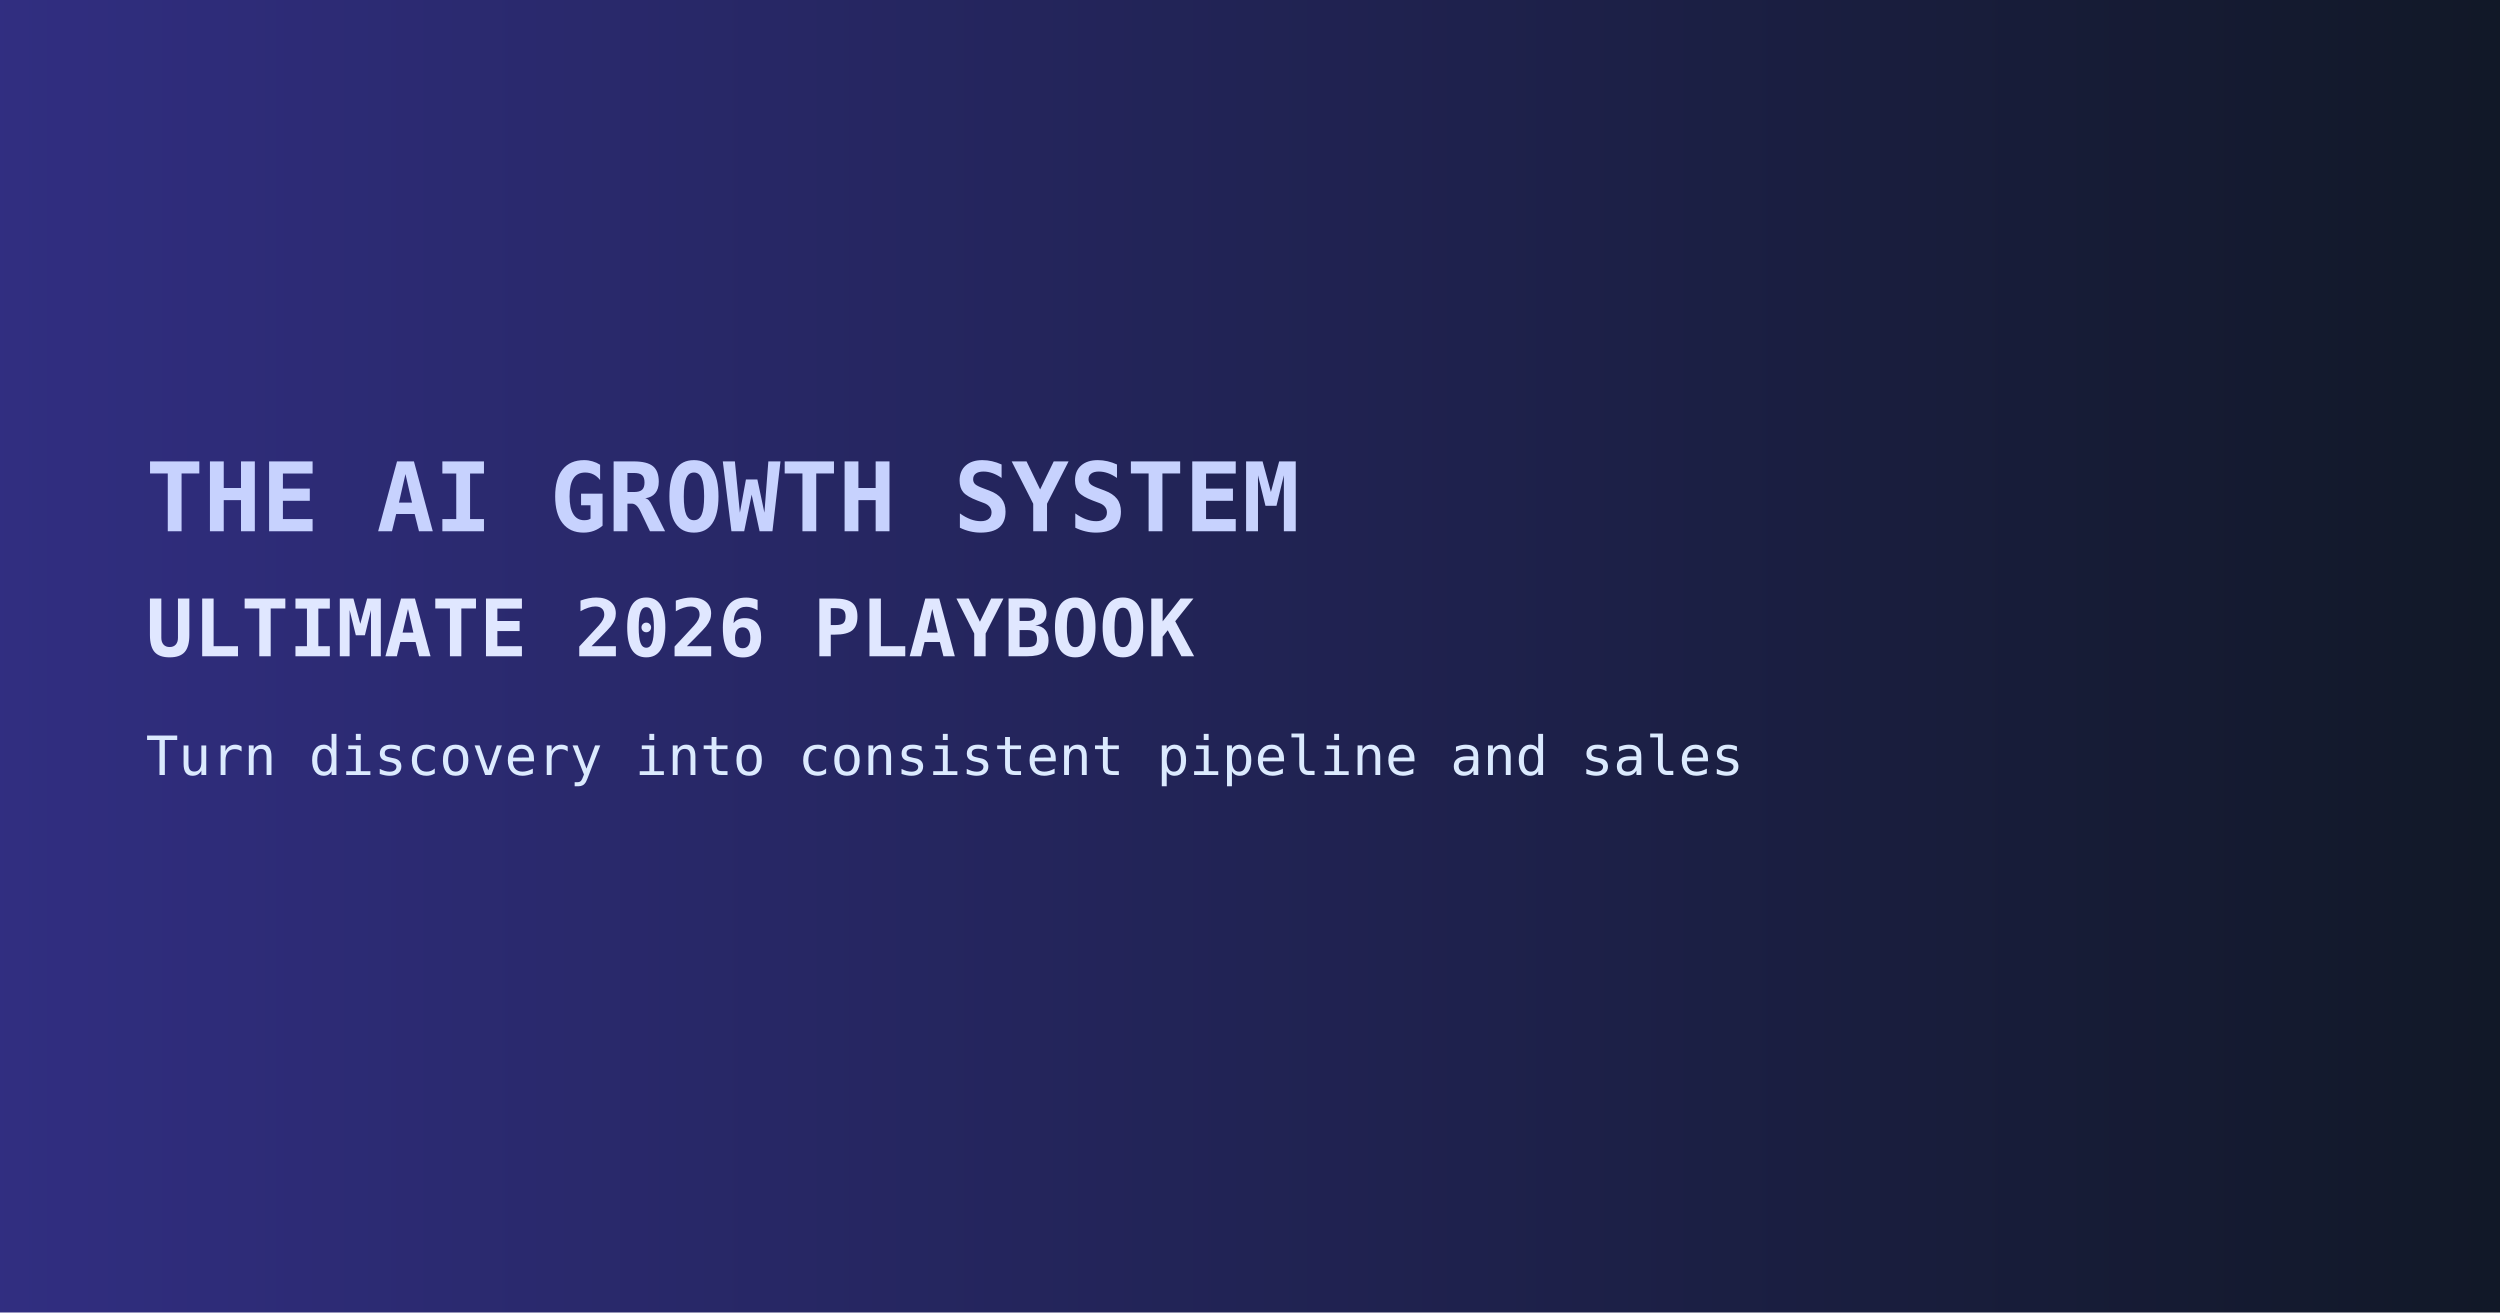
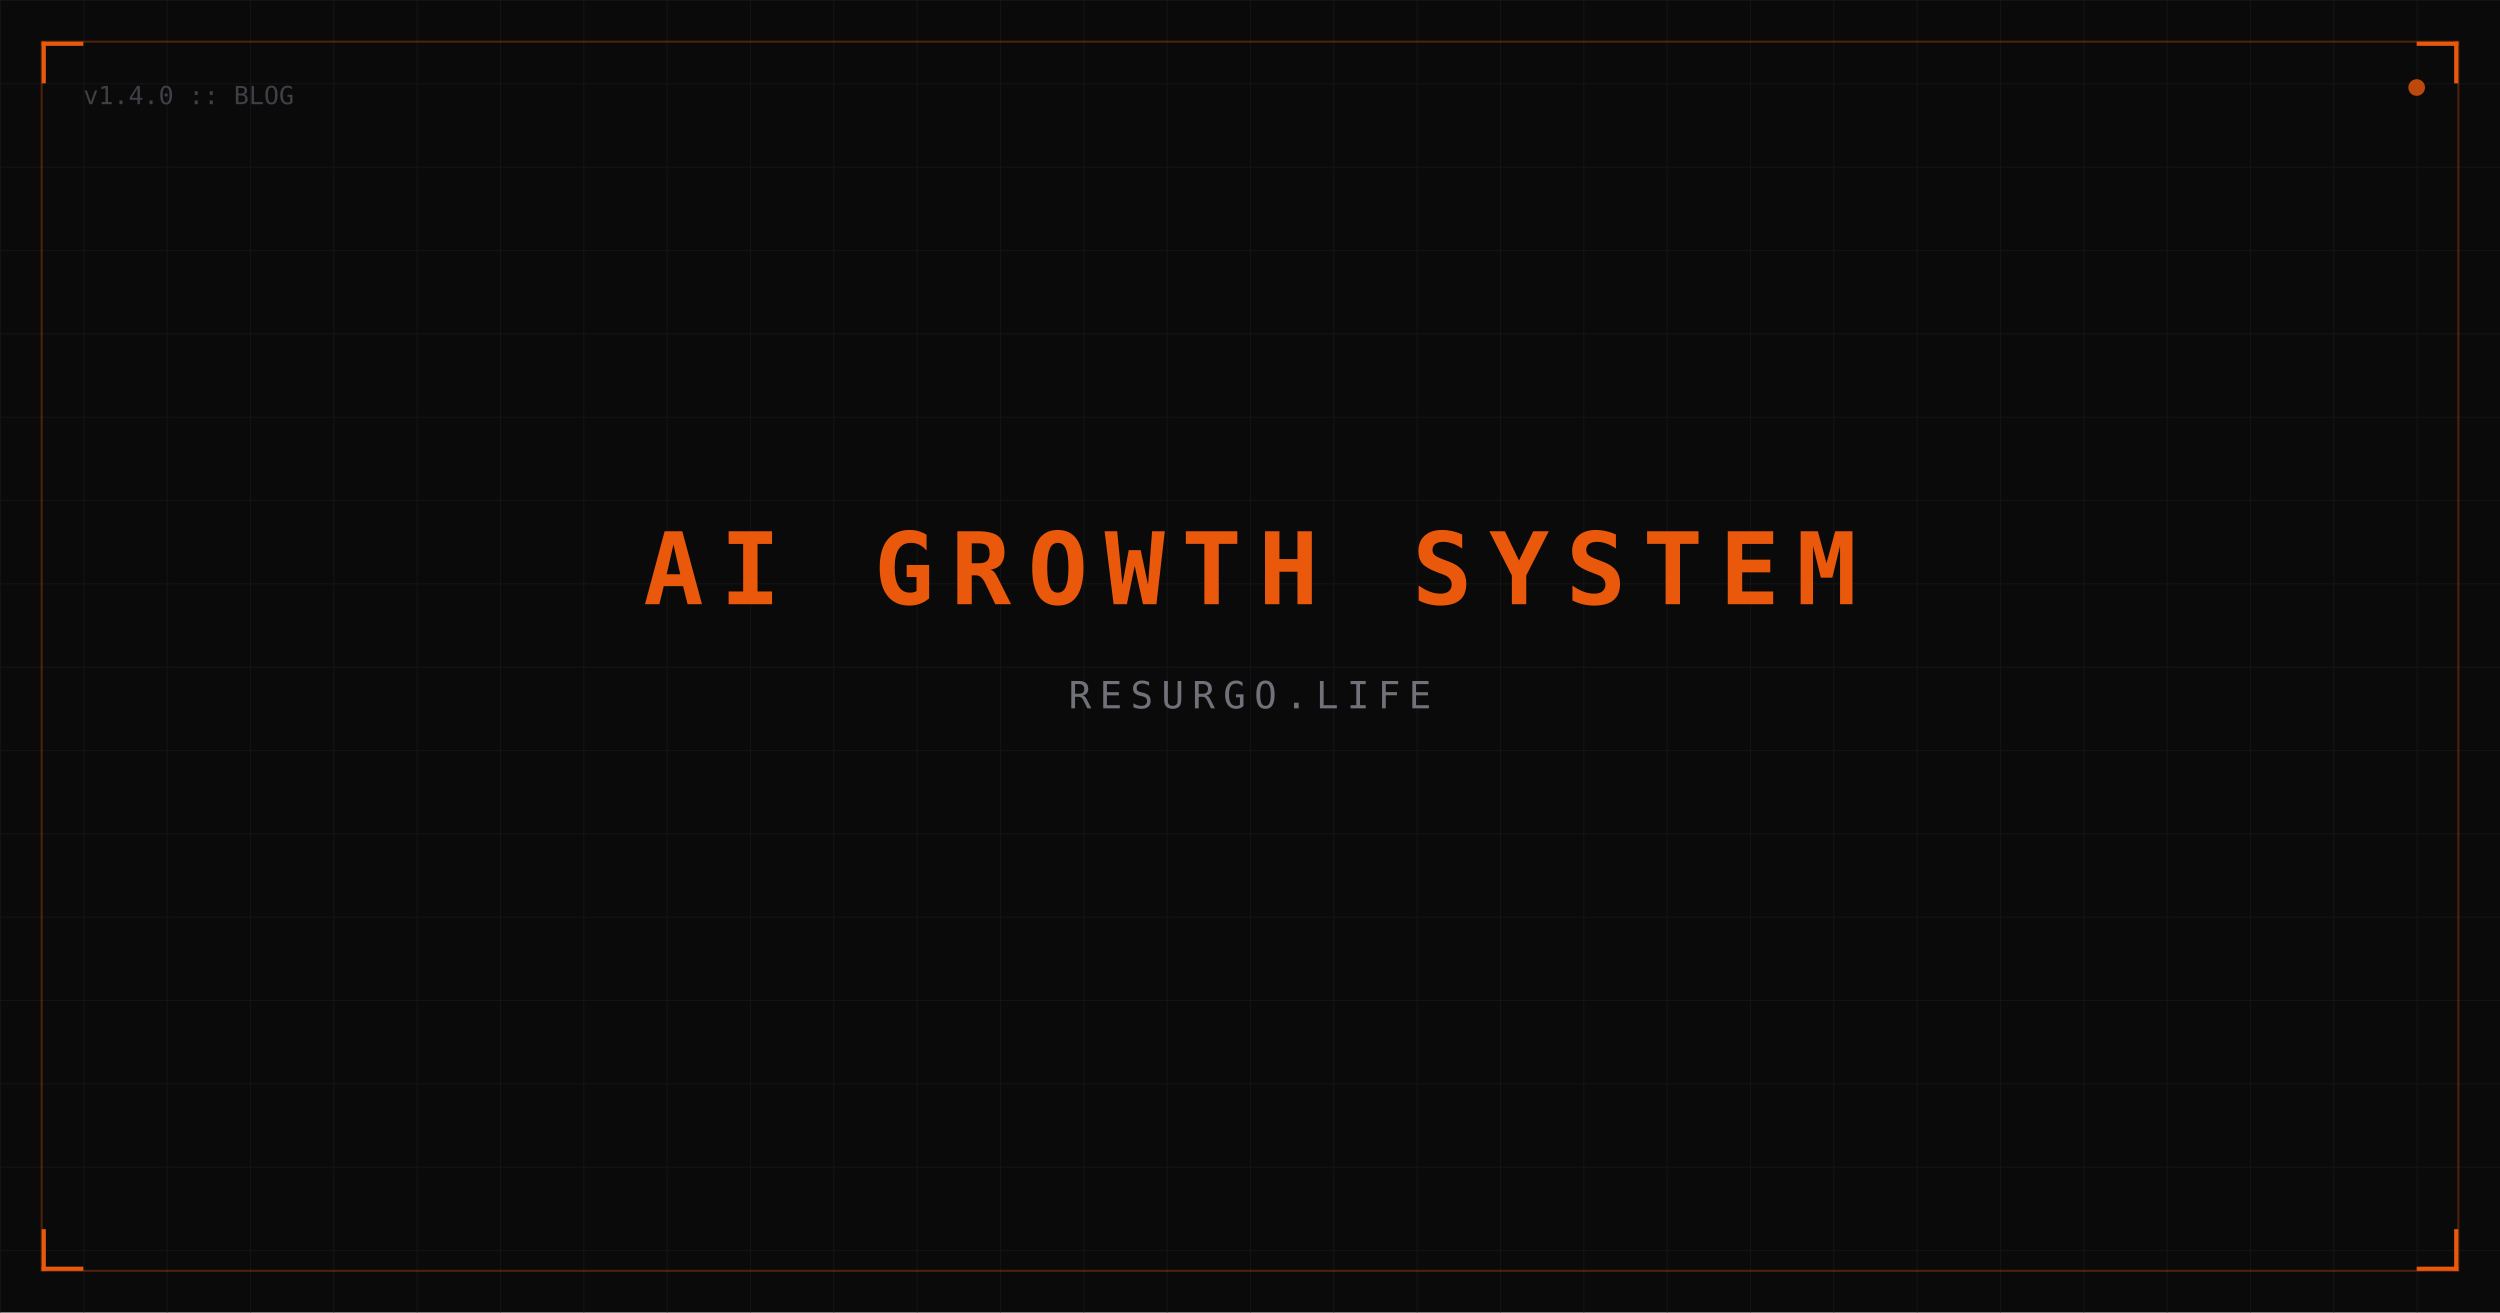
- <svg xmlns="http://www.w3.org/2000/svg" width="1200" height="630" viewBox="0 0 1200 630">
+ <svg xmlns="http://www.w3.org/2000/svg" viewBox="0 0 1200 630" width="1200" height="630">
+   <rect width="1200" height="630" fill="#0a0a0a" />
  <defs>
-     <linearGradient id="g" x1="0" x2="1">
-       <stop offset="0" stop-color="#312e81" />
-       <stop offset="1" stop-color="#111827" />
-     </linearGradient>
+     <pattern id="grid" width="40" height="40" patternUnits="userSpaceOnUse">
+       <path d="M 40 0 L 0 0 0 40" fill="none" stroke="#1a1a1a" stroke-width="0.5" />
+     </pattern>
  </defs>
-   <rect width="1200" height="630" fill="url(#g)" />
-   <text x="70" y="255" fill="#c7d2fe" font-family="monospace" font-size="46" font-weight="700">THE AI GROWTH SYSTEM</text>
-   <text x="70" y="315" fill="#e0e7ff" font-family="monospace" font-size="38" font-weight="700">ULTIMATE 2026 PLAYBOOK</text>
-   <text x="70" y="372" fill="#dbeafe" font-family="monospace" font-size="26">Turn discovery into consistent pipeline and sales</text>
+   <rect width="1200" height="630" fill="url(#grid)" />
+   <rect x="20" y="20" width="1160" height="590" fill="none" stroke="#ea580c" stroke-width="1" opacity="0.3" />
+   <rect x="20" y="20" width="20" height="2" fill="#ea580c" />
+   <rect x="20" y="20" width="2" height="20" fill="#ea580c" />
+   <rect x="1160" y="20" width="20" height="2" fill="#ea580c" />
+   <rect x="1178" y="20" width="2" height="20" fill="#ea580c" />
+   <rect x="20" y="608" width="20" height="2" fill="#ea580c" />
+   <rect x="20" y="590" width="2" height="20" fill="#ea580c" />
+   <rect x="1160" y="608" width="20" height="2" fill="#ea580c" />
+   <rect x="1178" y="590" width="2" height="20" fill="#ea580c" />
+   <text x="600" y="290" text-anchor="middle" font-family="monospace" font-size="48" font-weight="bold" fill="#ea580c" letter-spacing="8">AI GROWTH SYSTEM</text>
+   <text x="600" y="340" text-anchor="middle" font-family="monospace" font-size="18" fill="#71717a" letter-spacing="4">RESURGO.LIFE</text>
+   <text x="40" y="50" font-family="monospace" font-size="12" fill="#3f3f46">v1.4.0 :: BLOG</text>
+   <circle cx="1160" cy="42" r="4" fill="#ea580c" opacity="0.8" />
</svg>
